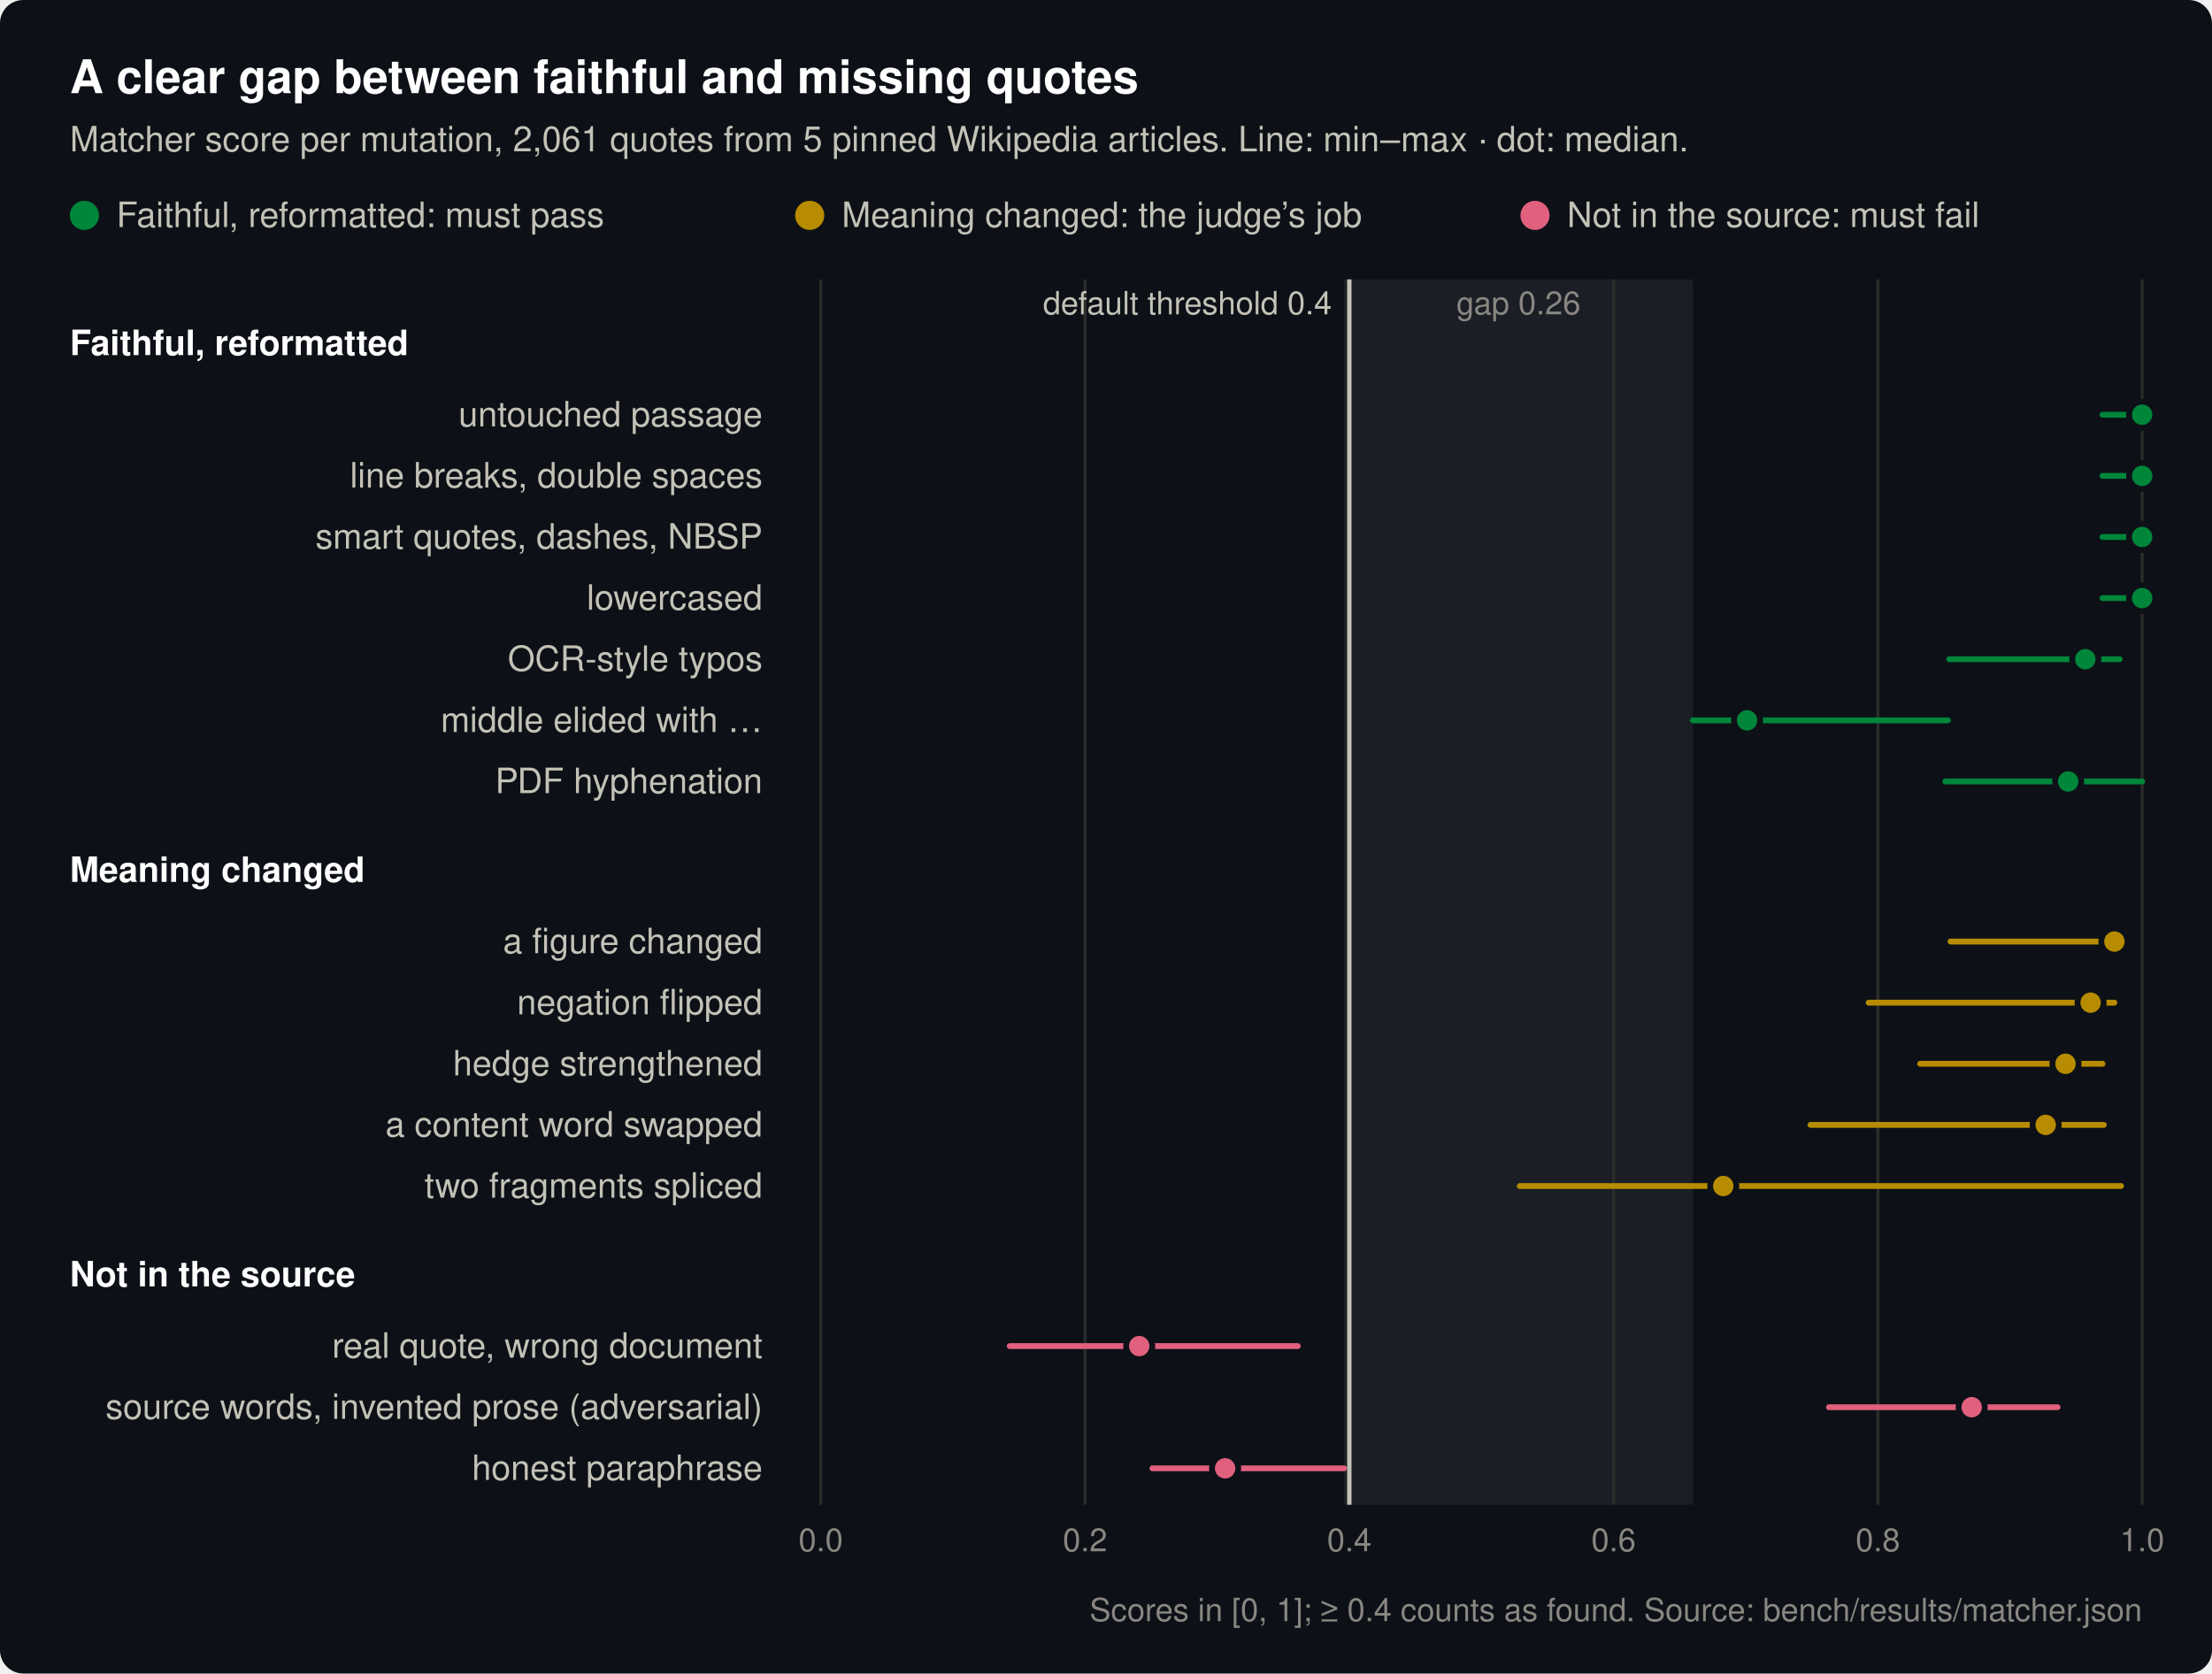
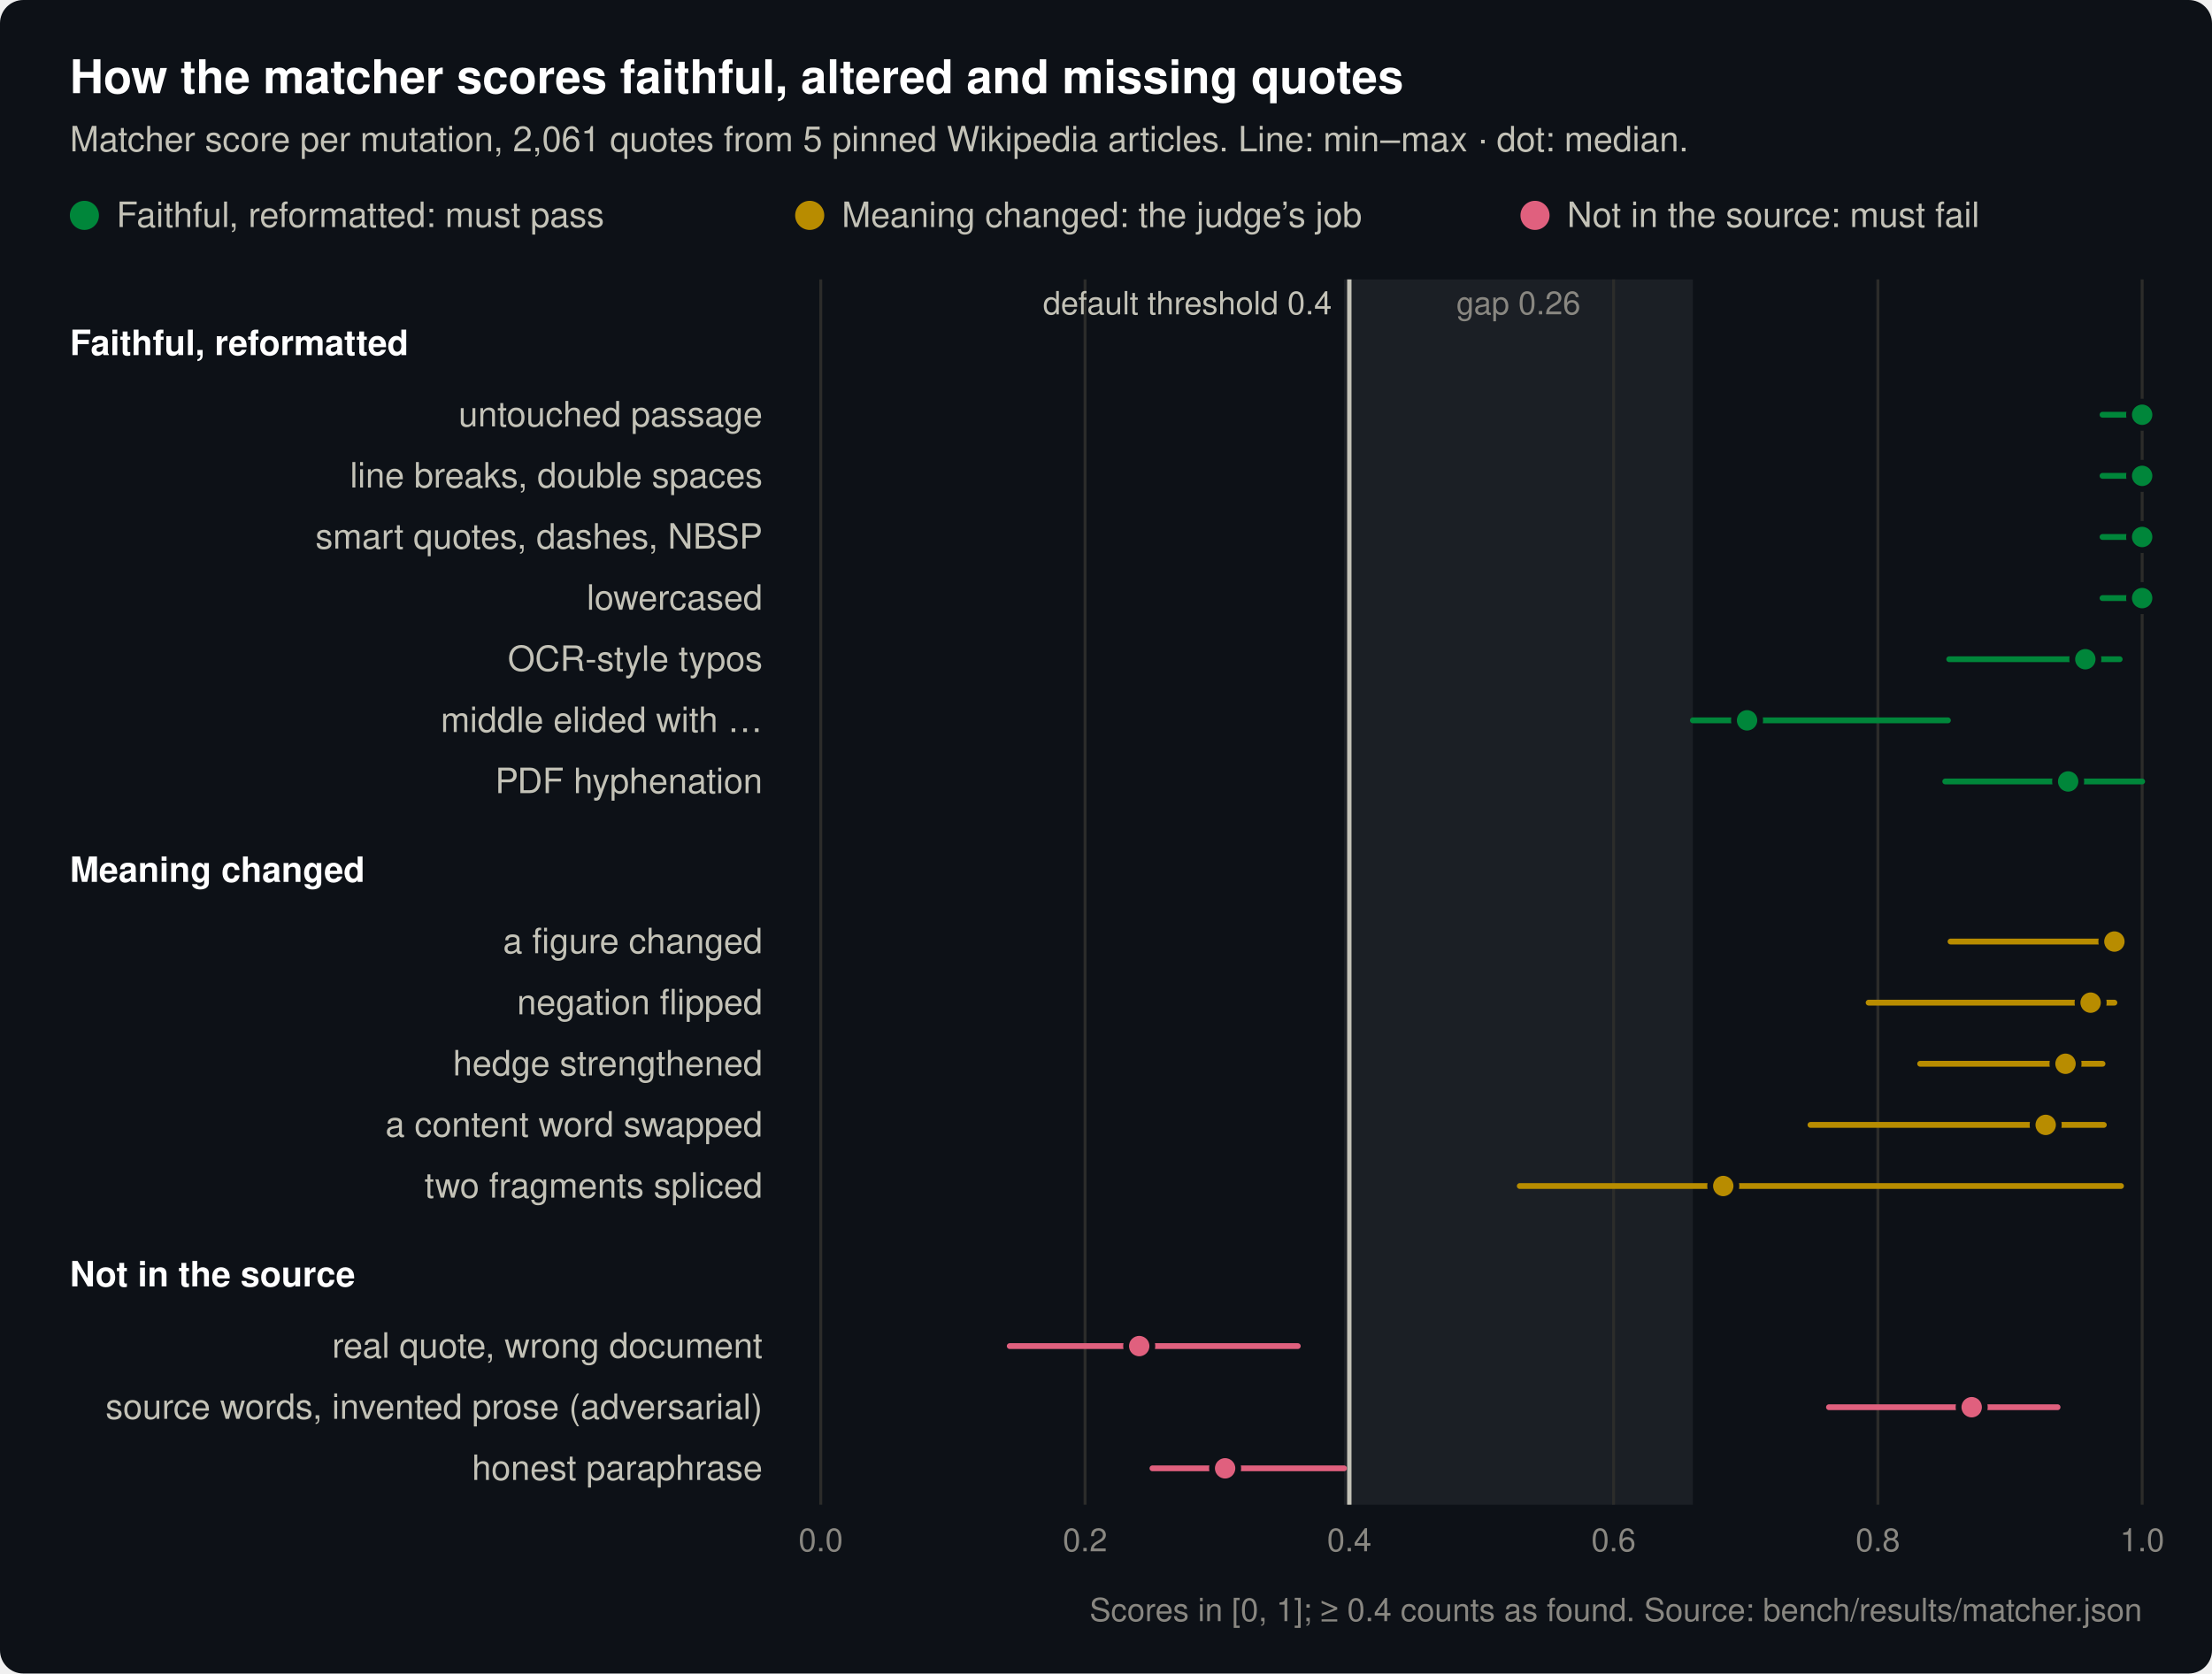
<svg xmlns="http://www.w3.org/2000/svg" width="760" height="575" viewBox="0 0 760 575" role="img" aria-label="Matcher score ranges per mutation family" font-family="system-ui, -apple-system, &quot;Segoe UI&quot;, Helvetica, Arial, sans-serif">
  <rect width="760" height="575" rx="8" fill="#0d1117" />
-   <text x="24" y="32" font-size="16" font-weight="600" fill="#ffffff" text-anchor="start">A clear gap between faithful and missing quotes</text>
+   <text x="24" y="32" font-size="16" font-weight="600" fill="#ffffff" text-anchor="start">How the matcher scores faithful, altered and missing quotes</text>
  <text x="24" y="52" font-size="12" font-weight="400" fill="#c3c2b7" text-anchor="start">Matcher score per mutation, 2,061 quotes from 5 pinned Wikipedia articles. Line: min–max · dot: median.</text>
  <circle cx="29" cy="74" r="5" fill="#00863a" />
  <text x="40" y="78" font-size="12" font-weight="400" fill="#c3c2b7" text-anchor="start">Faithful, reformatted: must pass</text>
  <circle cx="278.2" cy="74" r="5" fill="#b88c00" />
  <text x="289.2" y="78" font-size="12" font-weight="400" fill="#c3c2b7" text-anchor="start">Meaning changed: the judge’s job</text>
  <circle cx="527.4" cy="74" r="5" fill="#e0607e" />
  <text x="538.4" y="78" font-size="12" font-weight="400" fill="#c3c2b7" text-anchor="start">Not in the source: must fail</text>
  <rect x="461.784" y="96" width="119.856" height="421" fill="rgba(255,255,255,0.06)" />
  <line x1="282" y1="96" x2="282" y2="517" stroke="#2c2c2a" stroke-width="1" />
  <text x="282" y="533" font-size="11" font-weight="400" fill="#898781" text-anchor="middle" font-variant-numeric="tabular-nums">0.0</text>
  <line x1="372.8" y1="96" x2="372.8" y2="517" stroke="#2c2c2a" stroke-width="1" />
  <text x="372.8" y="533" font-size="11" font-weight="400" fill="#898781" text-anchor="middle" font-variant-numeric="tabular-nums">0.2</text>
  <line x1="463.6" y1="96" x2="463.6" y2="517" stroke="#2c2c2a" stroke-width="1" />
  <text x="463.6" y="533" font-size="11" font-weight="400" fill="#898781" text-anchor="middle" font-variant-numeric="tabular-nums">0.4</text>
  <line x1="554.4" y1="96" x2="554.4" y2="517" stroke="#2c2c2a" stroke-width="1" />
  <text x="554.4" y="533" font-size="11" font-weight="400" fill="#898781" text-anchor="middle" font-variant-numeric="tabular-nums">0.6</text>
  <line x1="645.2" y1="96" x2="645.2" y2="517" stroke="#2c2c2a" stroke-width="1" />
  <text x="645.2" y="533" font-size="11" font-weight="400" fill="#898781" text-anchor="middle" font-variant-numeric="tabular-nums">0.8</text>
  <line x1="736" y1="96" x2="736" y2="517" stroke="#2c2c2a" stroke-width="1" />
  <text x="736" y="533" font-size="11" font-weight="400" fill="#898781" text-anchor="middle" font-variant-numeric="tabular-nums">1.0</text>
  <line x1="463.6" y1="96" x2="463.6" y2="517" stroke="#c3c2b7" stroke-width="1.5" />
  <text x="457.6" y="108" font-size="11" font-weight="400" fill="#c3c2b7" text-anchor="end">default threshold 0.4</text>
  <text x="521.712" y="108" font-size="11" font-weight="400" fill="#898781" text-anchor="middle">gap 0.26</text>
  <text x="24" y="122" font-size="12" font-weight="600" fill="#ffffff" text-anchor="start">Faithful, reformatted</text>
  <text x="262" y="146.5" font-size="12" font-weight="400" fill="#c3c2b7" text-anchor="end">untouched passage</text>
  <line x1="722.38" y1="142.5" x2="736" y2="142.5" stroke="#00863a" stroke-width="2" stroke-linecap="round" />
  <circle cx="736" cy="142.5" r="4.5" fill="#00863a" stroke="#0d1117" stroke-width="2" />
  <text x="262" y="167.5" font-size="12" font-weight="400" fill="#c3c2b7" text-anchor="end">line breaks, double spaces</text>
  <line x1="722.38" y1="163.5" x2="736" y2="163.5" stroke="#00863a" stroke-width="2" stroke-linecap="round" />
  <circle cx="736" cy="163.5" r="4.5" fill="#00863a" stroke="#0d1117" stroke-width="2" />
  <text x="262" y="188.5" font-size="12" font-weight="400" fill="#c3c2b7" text-anchor="end">smart quotes, dashes, NBSP</text>
  <line x1="722.38" y1="184.5" x2="736" y2="184.5" stroke="#00863a" stroke-width="2" stroke-linecap="round" />
  <circle cx="736" cy="184.5" r="4.5" fill="#00863a" stroke="#0d1117" stroke-width="2" />
  <text x="262" y="209.5" font-size="12" font-weight="400" fill="#c3c2b7" text-anchor="end">lowercased</text>
  <line x1="722.38" y1="205.5" x2="736" y2="205.5" stroke="#00863a" stroke-width="2" stroke-linecap="round" />
  <circle cx="736" cy="205.5" r="4.5" fill="#00863a" stroke="#0d1117" stroke-width="2" />
  <text x="262" y="230.5" font-size="12" font-weight="400" fill="#c3c2b7" text-anchor="end">OCR-style typos</text>
  <line x1="669.716" y1="226.5" x2="728.282" y2="226.5" stroke="#00863a" stroke-width="2" stroke-linecap="round" />
  <circle cx="716.478" cy="226.5" r="4.5" fill="#00863a" stroke="#0d1117" stroke-width="2" />
  <text x="262" y="251.5" font-size="12" font-weight="400" fill="#c3c2b7" text-anchor="end">middle elided with …</text>
  <line x1="581.64" y1="247.5" x2="669.262" y2="247.5" stroke="#00863a" stroke-width="2" stroke-linecap="round" />
  <circle cx="600.254" cy="247.5" r="4.5" fill="#00863a" stroke="#0d1117" stroke-width="2" />
  <text x="262" y="272.5" font-size="12" font-weight="400" fill="#c3c2b7" text-anchor="end">PDF hyphenation</text>
  <line x1="668.354" y1="268.5" x2="736" y2="268.5" stroke="#00863a" stroke-width="2" stroke-linecap="round" />
  <circle cx="710.576" cy="268.5" r="4.5" fill="#00863a" stroke="#0d1117" stroke-width="2" />
  <text x="24" y="303" font-size="12" font-weight="600" fill="#ffffff" text-anchor="start">Meaning changed</text>
  <text x="262" y="327.5" font-size="12" font-weight="400" fill="#c3c2b7" text-anchor="end">a figure changed</text>
  <line x1="670.17" y1="323.5" x2="730.098" y2="323.5" stroke="#b88c00" stroke-width="2" stroke-linecap="round" />
  <circle cx="726.466" cy="323.5" r="4.5" fill="#b88c00" stroke="#0d1117" stroke-width="2" />
  <text x="262" y="348.5" font-size="12" font-weight="400" fill="#c3c2b7" text-anchor="end">negation flipped</text>
  <line x1="642.022" y1="344.5" x2="726.466" y2="344.5" stroke="#b88c00" stroke-width="2" stroke-linecap="round" />
  <circle cx="718.294" cy="344.5" r="4.5" fill="#b88c00" stroke="#0d1117" stroke-width="2" />
  <text x="262" y="369.5" font-size="12" font-weight="400" fill="#c3c2b7" text-anchor="end">hedge strengthened</text>
  <line x1="659.728" y1="365.5" x2="722.38" y2="365.5" stroke="#b88c00" stroke-width="2" stroke-linecap="round" />
  <circle cx="709.668" cy="365.5" r="4.5" fill="#b88c00" stroke="#0d1117" stroke-width="2" />
  <text x="262" y="390.5" font-size="12" font-weight="400" fill="#c3c2b7" text-anchor="end">a content word swapped</text>
  <line x1="622.046" y1="386.5" x2="722.834" y2="386.5" stroke="#b88c00" stroke-width="2" stroke-linecap="round" />
  <circle cx="702.858" cy="386.5" r="4.5" fill="#b88c00" stroke="#0d1117" stroke-width="2" />
  <text x="262" y="411.5" font-size="12" font-weight="400" fill="#c3c2b7" text-anchor="end">two fragments spliced</text>
  <line x1="522.166" y1="407.5" x2="728.736" y2="407.5" stroke="#b88c00" stroke-width="2" stroke-linecap="round" />
  <circle cx="592.082" cy="407.5" r="4.5" fill="#b88c00" stroke="#0d1117" stroke-width="2" />
  <text x="24" y="442" font-size="12" font-weight="600" fill="#ffffff" text-anchor="start">Not in the source</text>
  <text x="262" y="466.5" font-size="12" font-weight="400" fill="#c3c2b7" text-anchor="end">real quote, wrong document</text>
  <line x1="346.922" y1="462.5" x2="445.894" y2="462.5" stroke="#e0607e" stroke-width="2" stroke-linecap="round" />
  <circle cx="391.414" cy="462.5" r="4.5" fill="#e0607e" stroke="#0d1117" stroke-width="2" />
  <text x="262" y="487.5" font-size="12" font-weight="400" fill="#c3c2b7" text-anchor="end">source words, invented prose (adversarial)</text>
  <line x1="628.402" y1="483.5" x2="706.944" y2="483.5" stroke="#e0607e" stroke-width="2" stroke-linecap="round" />
  <circle cx="677.434" cy="483.5" r="4.5" fill="#e0607e" stroke="#0d1117" stroke-width="2" />
  <text x="262" y="508.5" font-size="12" font-weight="400" fill="#c3c2b7" text-anchor="end">honest paraphrase</text>
  <line x1="395.954" y1="504.5" x2="461.784" y2="504.5" stroke="#e0607e" stroke-width="2" stroke-linecap="round" />
  <circle cx="420.924" cy="504.5" r="4.5" fill="#e0607e" stroke="#0d1117" stroke-width="2" />
  <text x="736" y="557" font-size="11" font-weight="400" fill="#898781" text-anchor="end">Scores in [0, 1]; ≥ 0.4 counts as found. Source: bench/results/matcher.json</text>
</svg>
